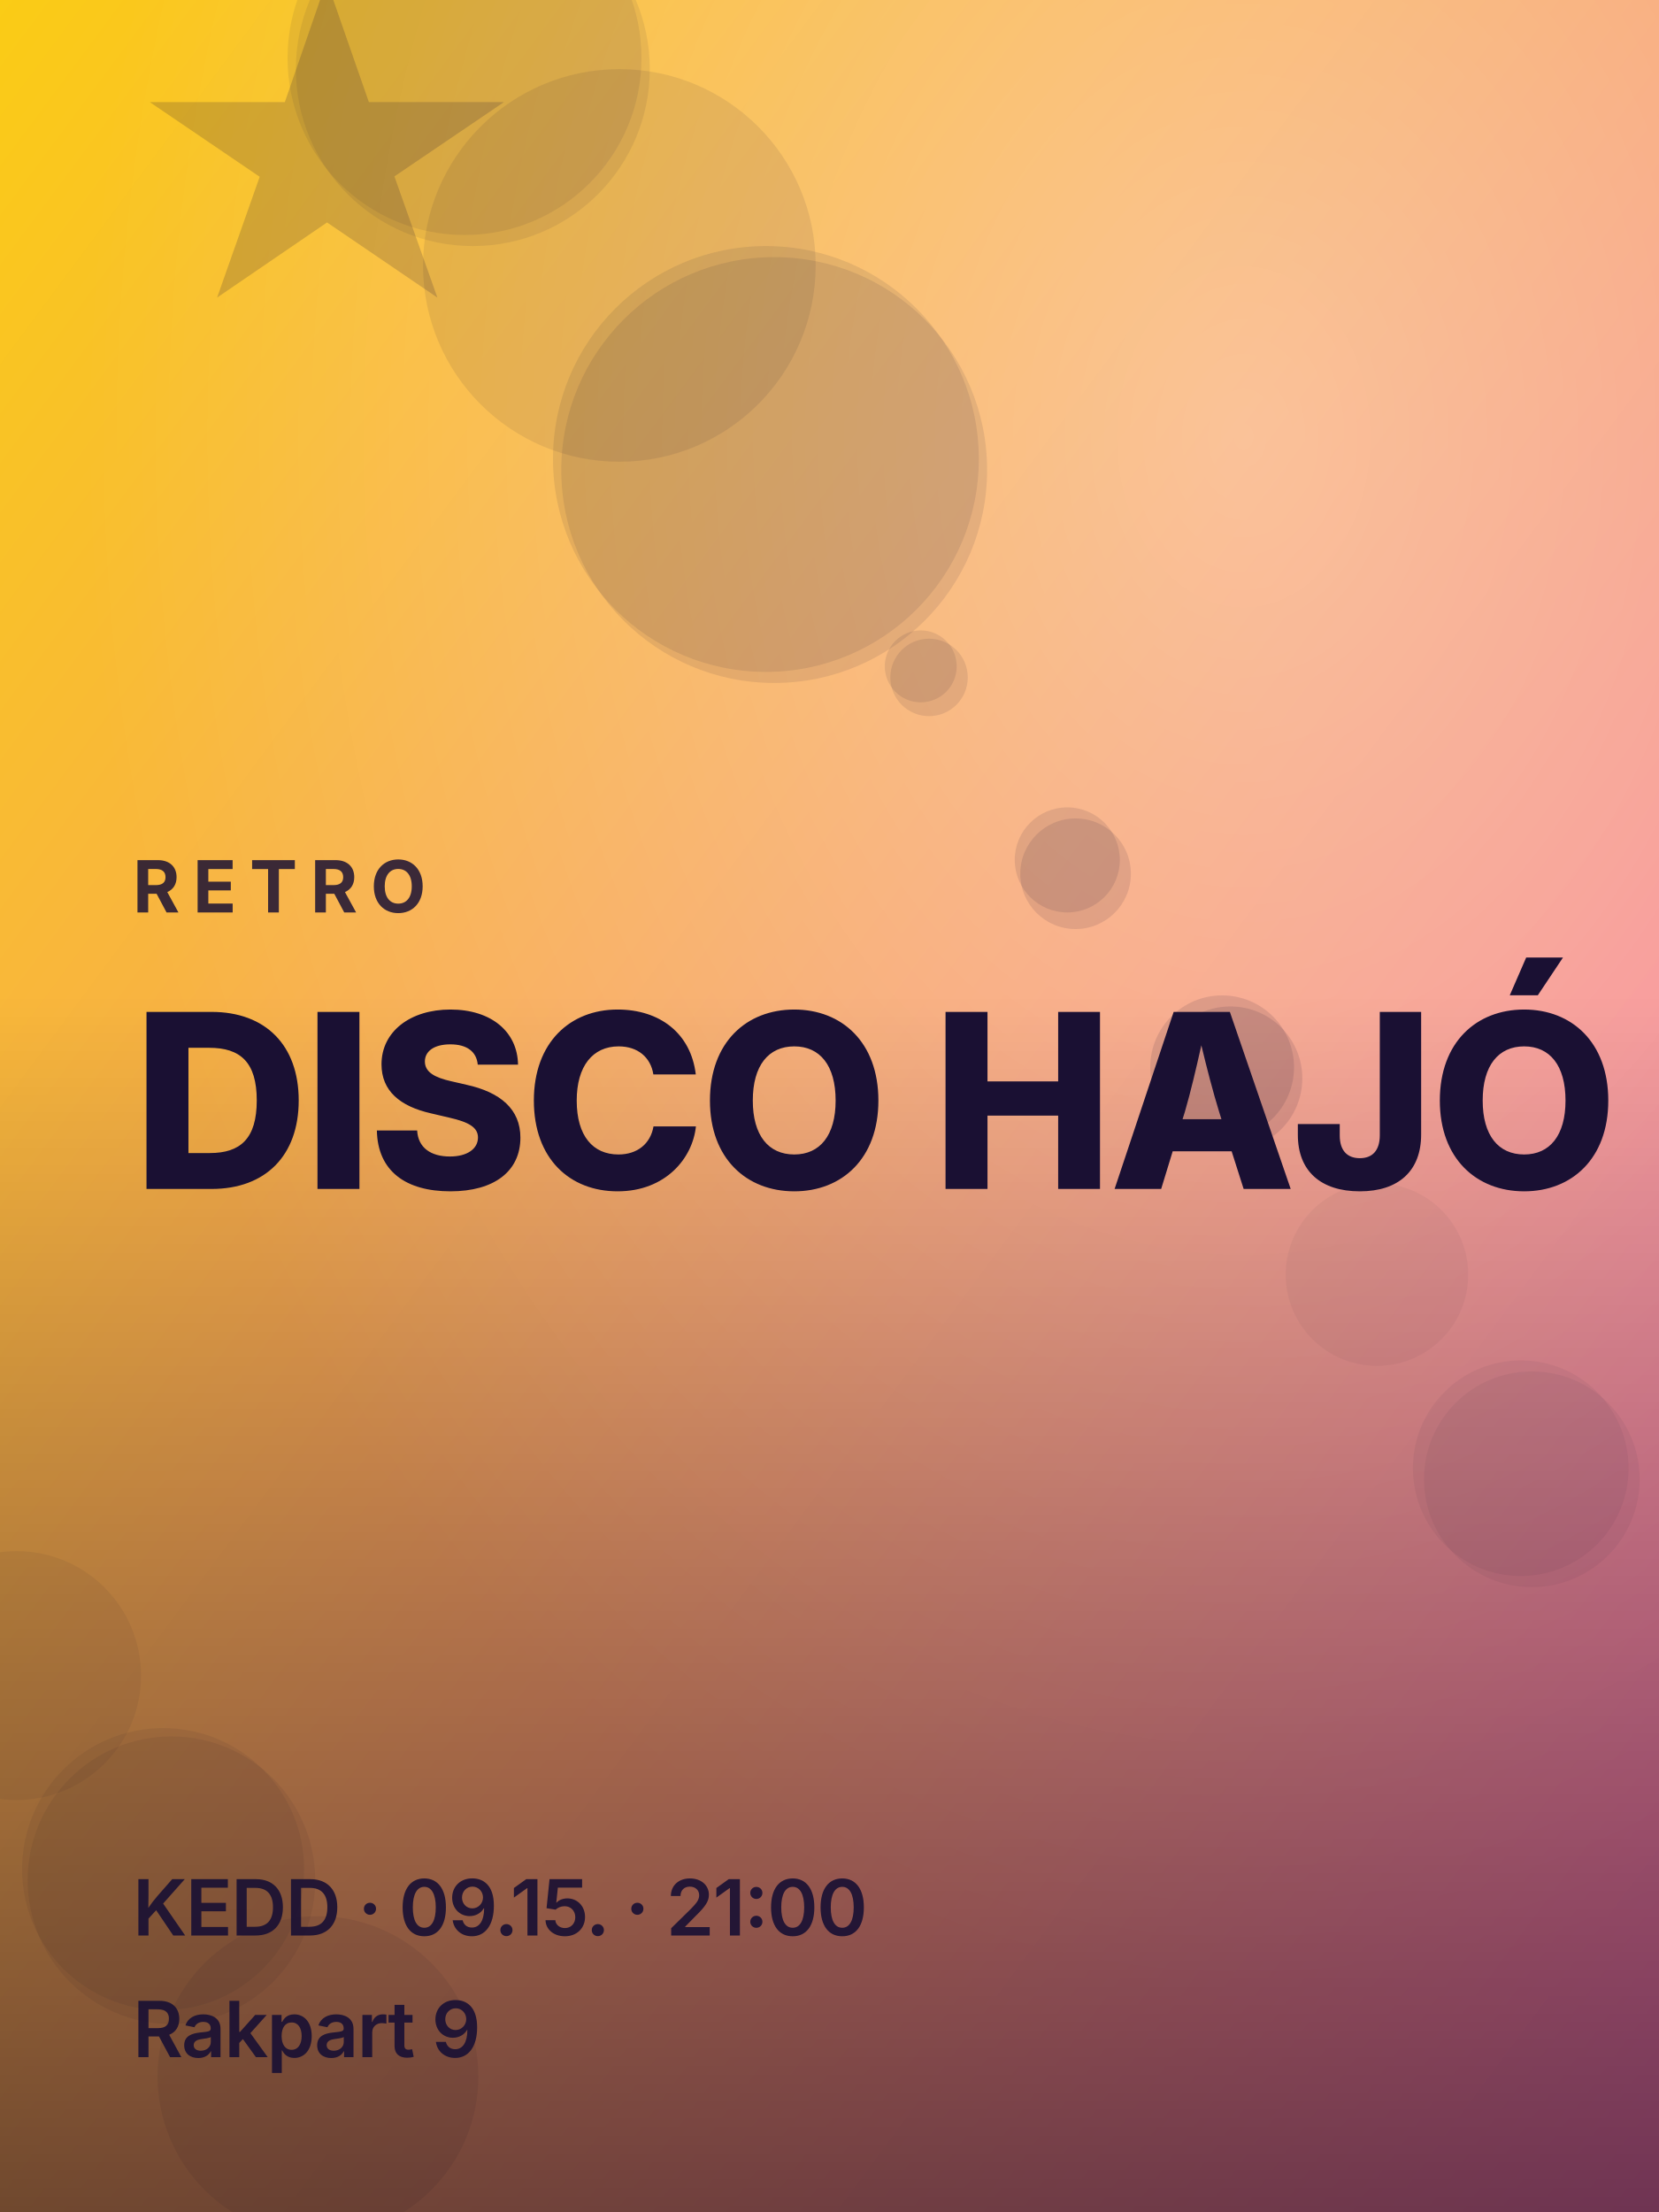
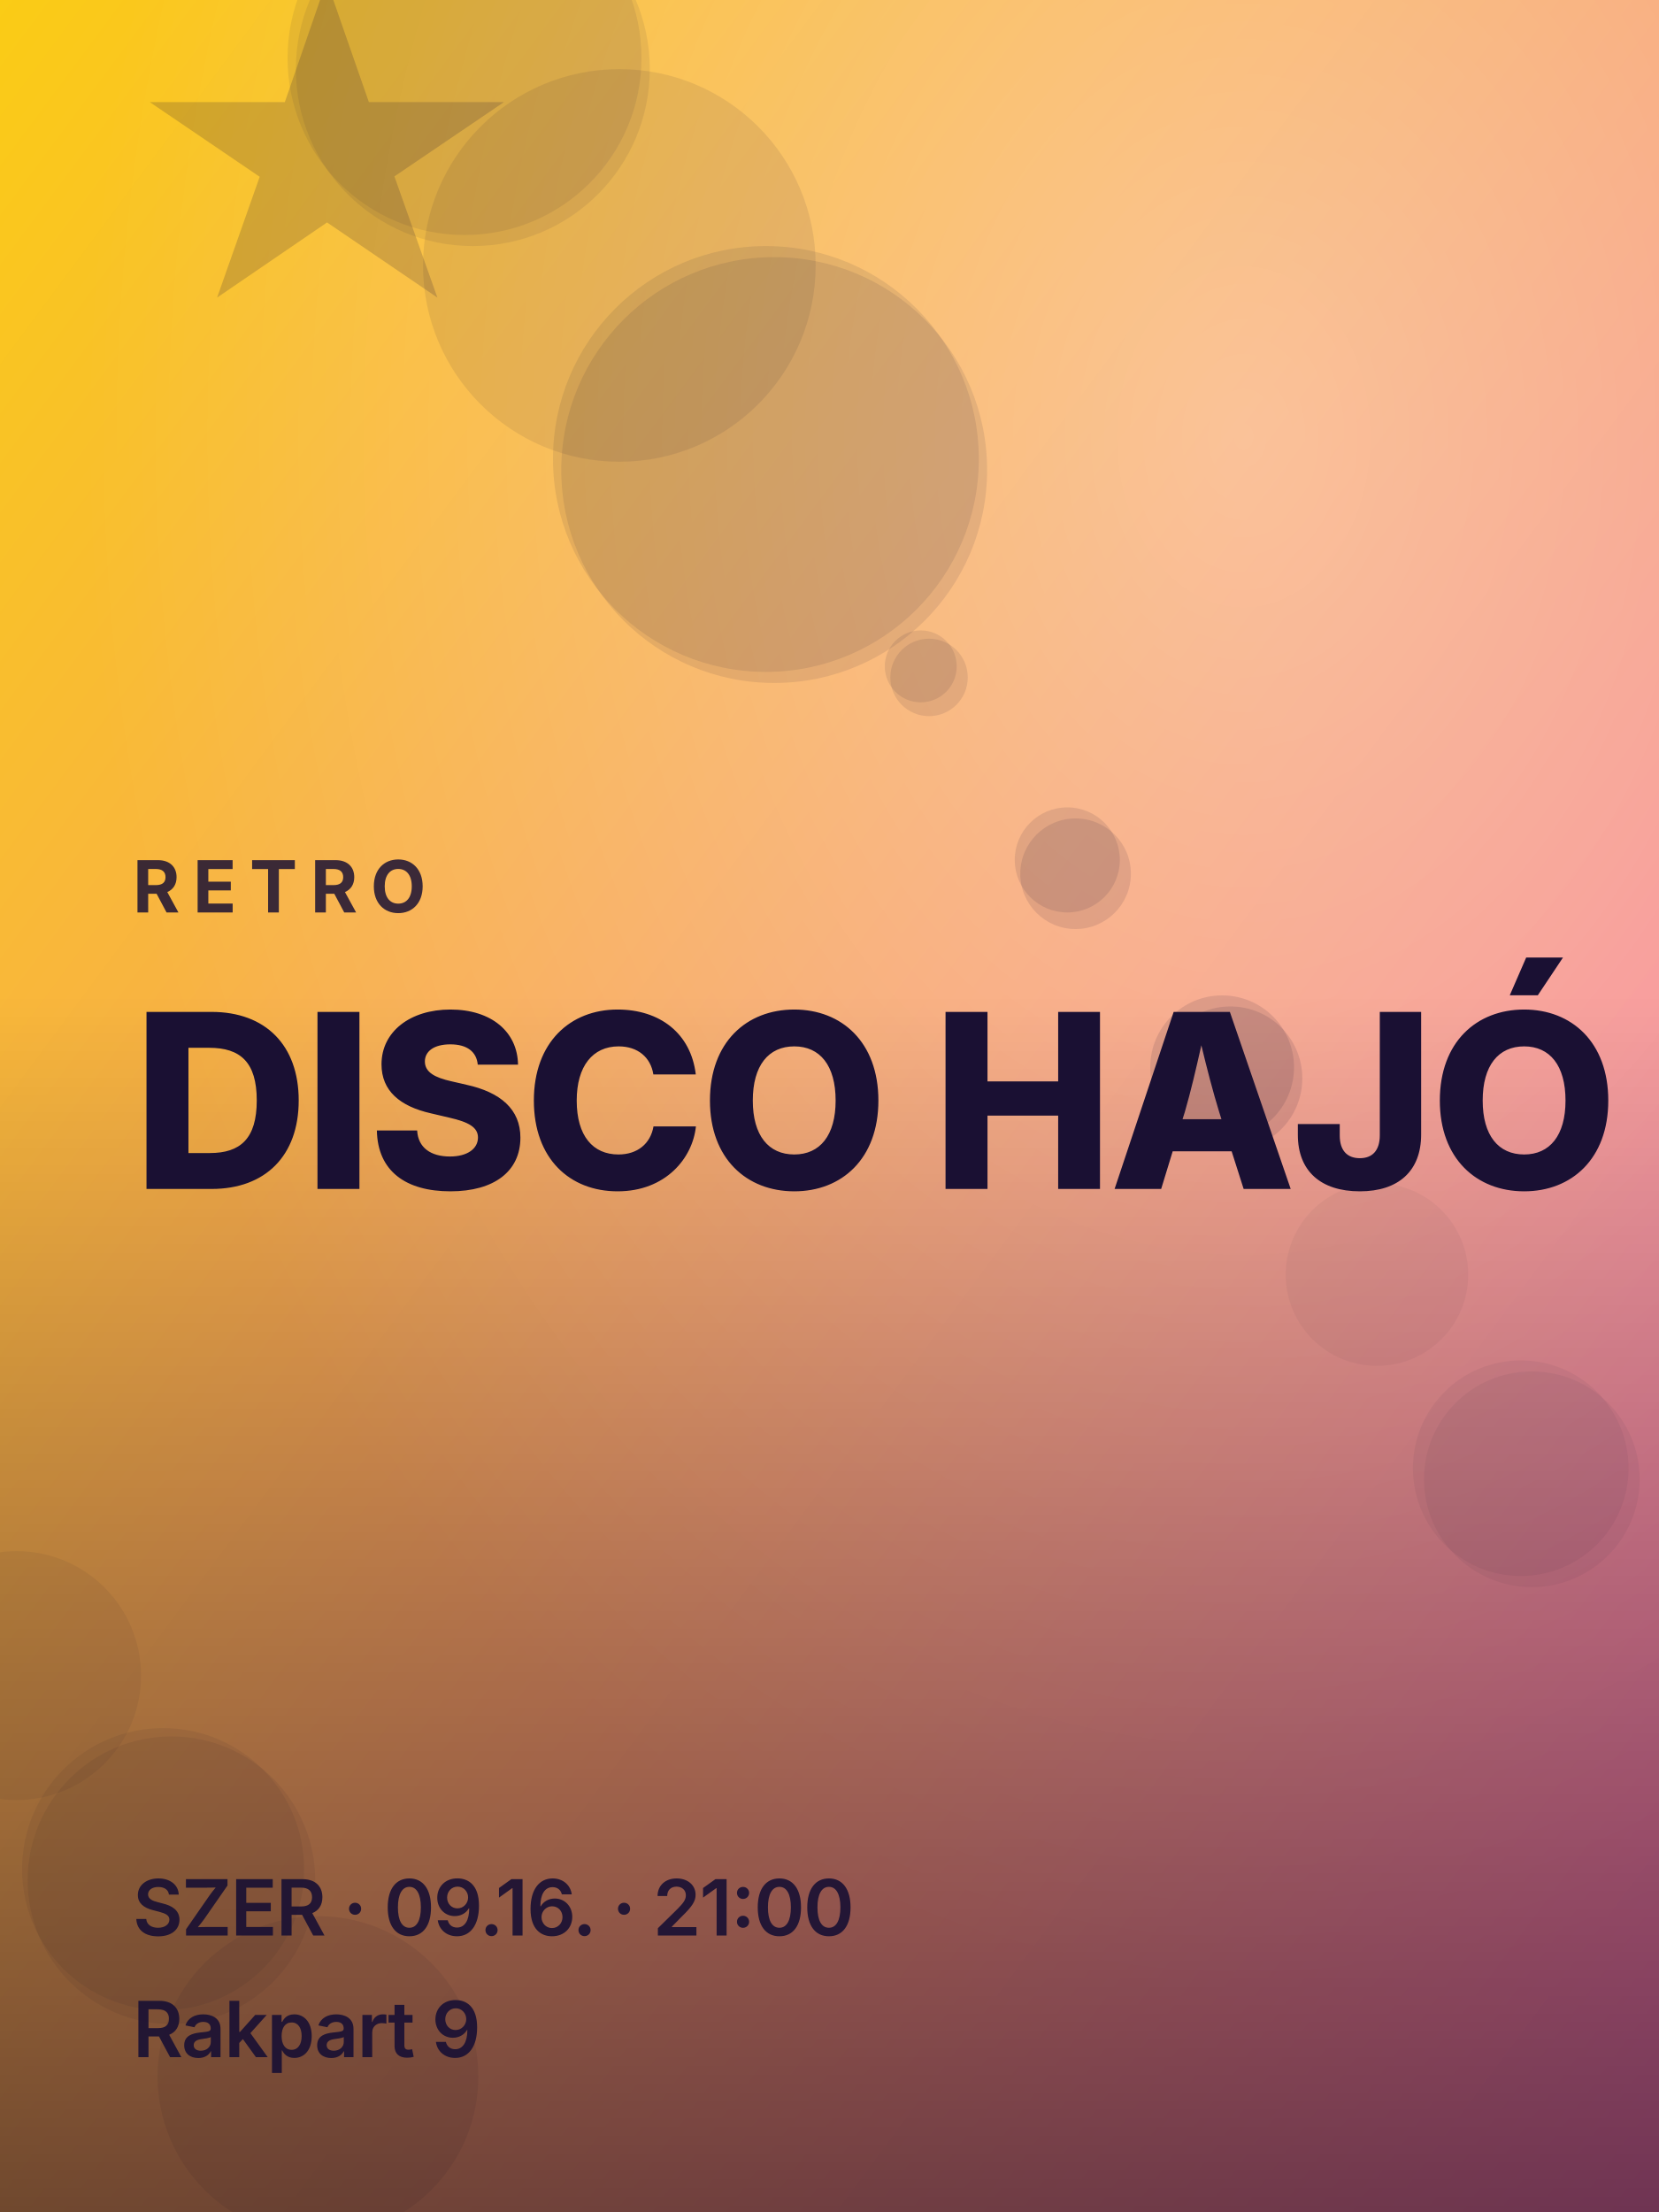
<svg xmlns="http://www.w3.org/2000/svg" viewBox="0 0 600 800" width="600" height="800" role="img" aria-label="Disco Hajó">
  <defs>
    <linearGradient id="bg" x1="0" y1="0" x2="1" y2="1">
      <stop offset="0" stop-color="#facc15" />
      <stop offset="1" stop-color="#f472b6" />
    </linearGradient>
    <radialGradient id="glow" cx="0.75" cy="0.2" r="0.7">
      <stop offset="0" stop-color="#ffffff" stop-opacity="0.35" />
      <stop offset="1" stop-color="#ffffff" stop-opacity="0" />
    </radialGradient>
    <linearGradient id="shade" x1="0" y1="0" x2="0" y2="1">
      <stop offset="0.45" stop-color="#000" stop-opacity="0" />
      <stop offset="1" stop-color="#000" stop-opacity="0.55" />
    </linearGradient>
  </defs>
  <rect width="600" height="800" fill="url(#bg)" />
  <rect width="600" height="800" fill="url(#glow)" />
  <circle cx="386" cy="311" r="19" fill="#1a1033" opacity="0.111" />
  <circle cx="277" cy="166" r="77" fill="#1a1033" opacity="0.096" />
  <circle cx="168" cy="21" r="64" fill="#1a1033" opacity="0.082" />
  <circle cx="59" cy="676" r="51" fill="#1a1033" opacity="0.067" />
  <circle cx="550" cy="531" r="39" fill="#1a1033" opacity="0.053" />
  <circle cx="442" cy="386" r="26" fill="#1a1033" opacity="0.118" />
  <circle cx="333" cy="241" r="13" fill="#1a1033" opacity="0.104" />
  <circle cx="224" cy="96" r="71" fill="#1a1033" opacity="0.089" />
  <circle cx="115" cy="751" r="58" fill="#1a1033" opacity="0.075" />
  <circle cx="6" cy="606" r="45" fill="#1a1033" opacity="0.060" />
  <circle cx="498" cy="461" r="33" fill="#1a1033" opacity="0.045" />
  <circle cx="389" cy="316" r="20" fill="#1a1033" opacity="0.111" />
  <circle cx="280" cy="170" r="77" fill="#1a1033" opacity="0.096" />
  <circle cx="171" cy="25" r="64" fill="#1a1033" opacity="0.082" />
  <circle cx="62" cy="680" r="52" fill="#1a1033" opacity="0.067" />
  <circle cx="554" cy="535" r="39" fill="#1a1033" opacity="0.053" />
  <circle cx="445" cy="390" r="26" fill="#1a1033" opacity="0.118" />
  <circle cx="336" cy="245" r="14" fill="#1a1033" opacity="0.104" />
  <text x="48" y="96" font-size="140" fill="#1a1033" opacity="0.18" font-weight="900">★</text>
  <rect width="600" height="800" fill="url(#shade)" />
  <g fill="#1a1033" font-family="Inter, 'Segoe UI', system-ui, sans-serif" style="letter-spacing:-0.02em">
    <text x="48" y="330" font-size="26" font-weight="700" opacity="0.85" style="letter-spacing:0.18em">RETRO</text>
    <text x="48" y="430" font-size="88" font-weight="800">DISCO HAJÓ</text>
-     <text x="48" y="700" font-size="28" font-weight="600" opacity="0.92">KEDD · 09.15. · 21:00</text>
+     <text x="48" y="700" font-size="28" font-weight="600" opacity="0.92">SZER · 09.16. · 21:00</text>
    <text x="48" y="744" font-size="28" font-weight="600" opacity="0.92">Rakpart 9</text>
  </g>
</svg>
